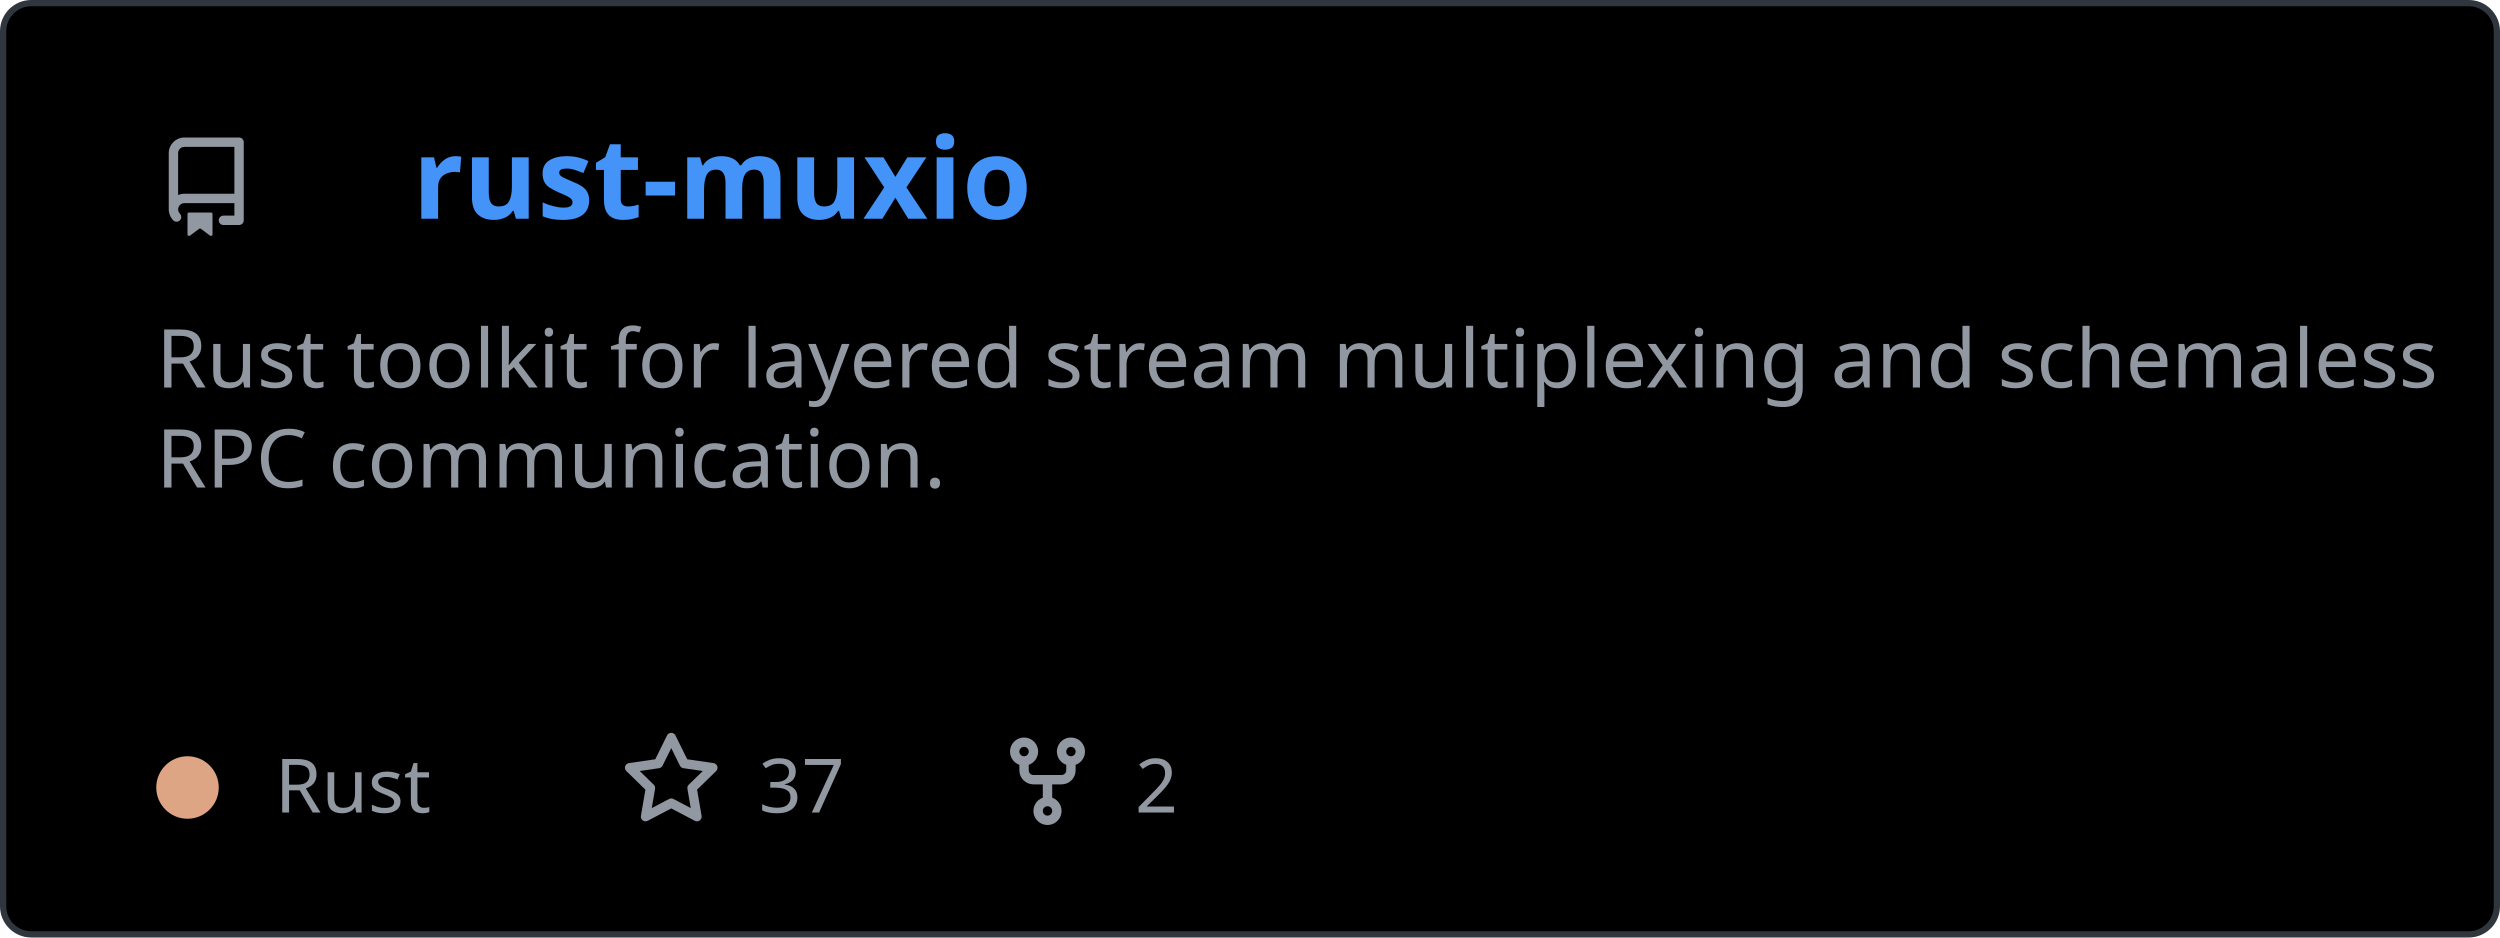
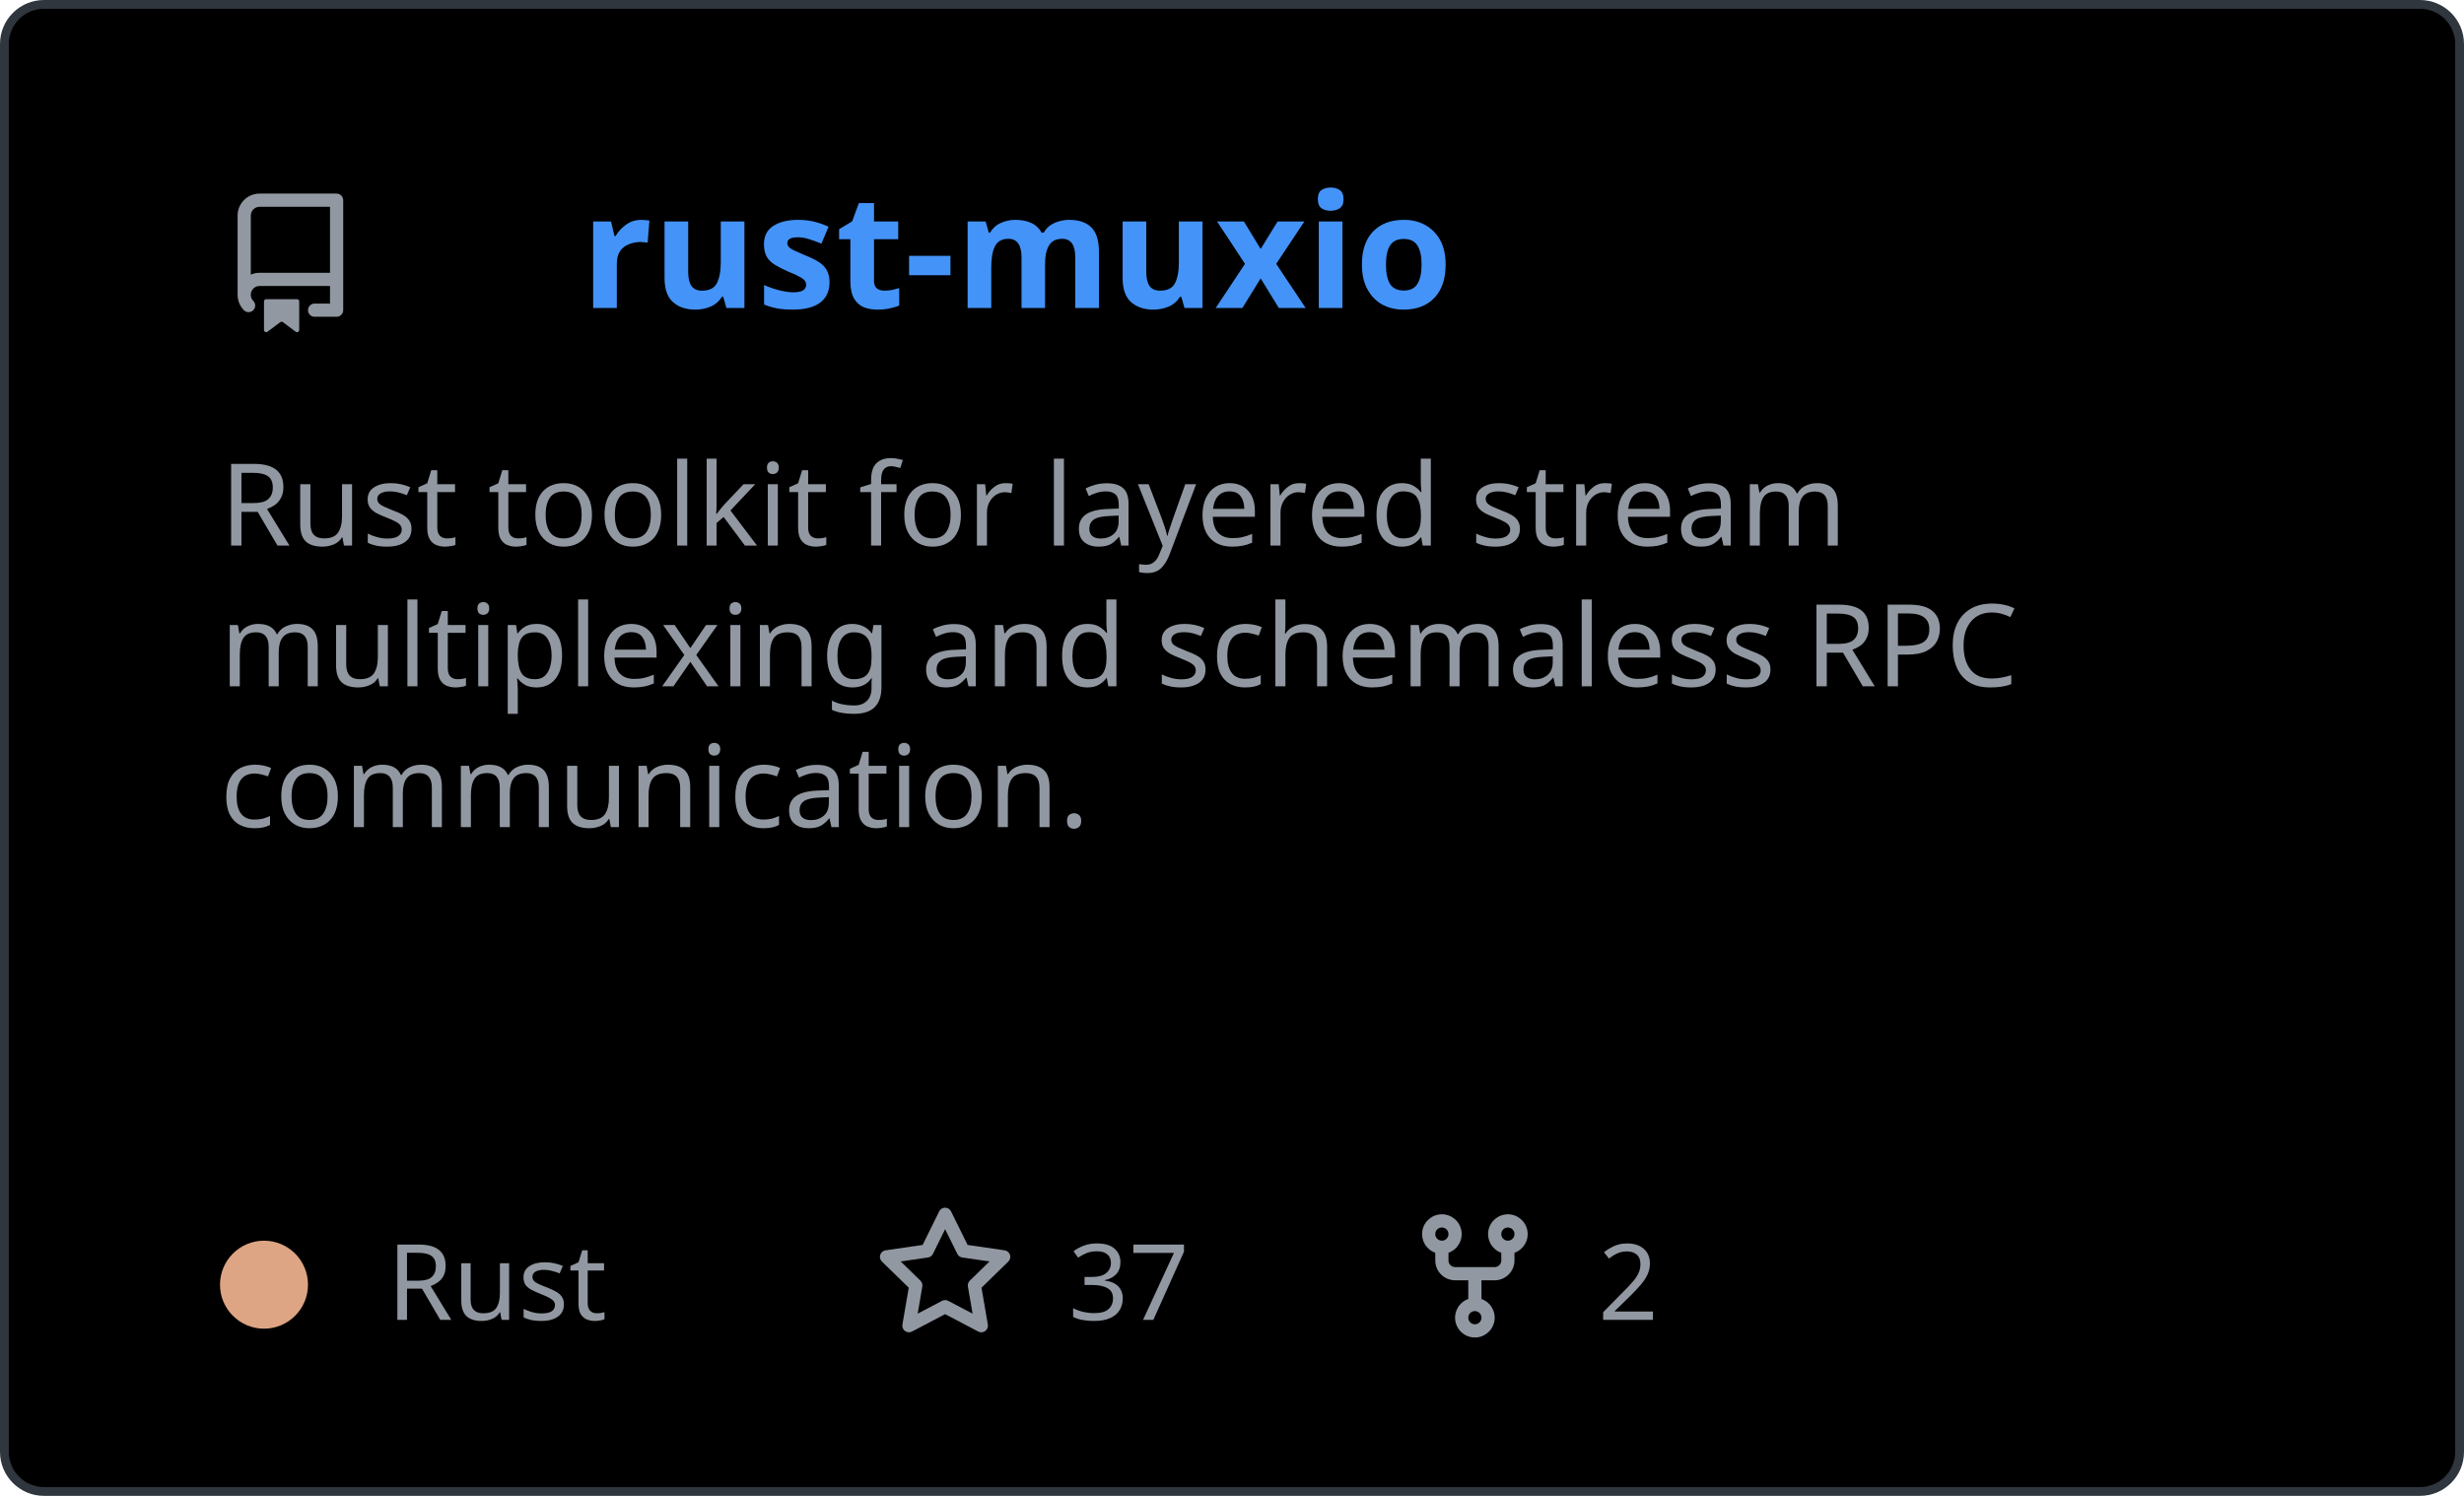
- <svg xmlns="http://www.w3.org/2000/svg" width="400.0" height="150.0" viewBox="0 0 400.0 150.0" role="img" font-family="Helvetica, Arial, sans-serif">
+ <svg xmlns="http://www.w3.org/2000/svg" width="280.0" height="170.0" viewBox="0 0 280.0 170.0" role="img" font-family="Helvetica, Arial, sans-serif">
  <style>.pname { font: 600 18px 'Segoe UI', Ubuntu, Sans-Serif; fill: #4493f8; } .pdesc { font: 400 13px 'Segoe UI', Ubuntu, Sans-Serif; fill: #9198a1; } .pfoot { font: 400 12px 'Segoe UI', Ubuntu, Sans-Serif; fill: #9198a1; }</style>
  <a href="https://github.com/jzombie/rust-muxio">
-     <rect x="0.5" y="0.5" width="399.0" height="149.0" rx="4.5" fill="#000000" stroke="#30363d" />
+     <rect x="0.5" y="0.5" width="279.0" height="169.0" rx="4.5" fill="#000000" stroke="#30363d" />
    <g transform="translate(25,35)">
      <svg x="0" y="-13" width="16" height="16" viewBox="0 0 16 16" version="1.1" fill="#9198a1">
        <path fill-rule="evenodd" d="M2 2.5A2.5 2.5 0 014.5 0h8.75a.75.75 0 01.75.75v12.5a.75.75 0 01-.75.75h-2.5a.75.75 0 110-1.5h1.75v-2h-8a1 1 0 00-.714 1.7.75.75 0 01-1.072 1.05A2.495 2.495 0 012 11.5v-9zm10.5-1V9h-8c-.356 0-.694.074-1 .208V2.5a1 1 0 011-1h8zM5 12.25v3.25a.25.25 0 00.4.2l1.45-1.087a.25.25 0 01.3 0L8.6 15.7a.25.25 0 00.4-.2v-3.25a.25.25 0 00-.25-.25h-3.5a.25.25 0 00-.25.25z" />
      </svg>
      <text x="41" y="0" class="pname">rust-muxio</text>
    </g>
-     <text x="25" y="62" class="pdesc">Rust toolkit for layered stream multiplexing and schemaless</text>
-     <text x="25" y="78" class="pdesc">RPC communication.</text>
-     <g transform="translate(30,130.0)" class="pfoot">
+     <text x="25" y="62" class="pdesc">Rust toolkit for layered stream</text>
+     <text x="25" y="78" class="pdesc">multiplexing and schemaless RPC</text>
+     <text x="25" y="94" class="pdesc">communication.</text>
+     <g transform="translate(30,150.0)" class="pfoot">
      <circle cx="0" cy="-4" r="5" fill="#dea584" />
      <text x="14" y="0">Rust</text>
      <g transform="translate(69.4,0)">
        <svg x="0" y="-13" width="16" height="16" viewBox="0 0 16 16" version="1.1" fill="#9198a1">
          <path fill-rule="evenodd" d="M8 .25a.75.75 0 01.673.418l1.882 3.815 4.21.612a.75.75 0 01.416 1.279l-3.046 2.97.719 4.192a.75.75 0 01-1.088.791L8 12.347l-3.766 1.98a.75.75 0 01-1.088-.79l.72-4.194L.818 6.374a.75.75 0 01.416-1.28l4.21-.611L7.327.668A.75.75 0 018 .25zm0 2.445L6.615 5.5a.75.75 0 01-.564.41l-3.097.45 2.24 2.184a.75.75 0 01.216.664l-.528 3.084 2.769-1.456a.75.75 0 01.698 0l2.77 1.456-.53-3.084a.75.75 0 01.216-.664l2.24-2.183-3.096-.45a.75.75 0 01-.564-.41L8 2.694v.001z" />
        </svg>
        <text x="22" y="0">37</text>
      </g>
      <g transform="translate(129.6,0)">
        <svg x="0" y="-13" width="16" height="16" viewBox="0 0 16 16" version="1.1" fill="#9198a1">
          <path fill-rule="evenodd" d="M5 3.25a.75.75 0 11-1.5 0 .75.75 0 011.5 0zm0 2.122a2.25 2.25 0 10-1.5 0v.878A2.25 2.25 0 005.75 8.5h1.5v2.128a2.251 2.251 0 101.5 0V8.5h1.5a2.25 2.25 0 002.25-2.25v-.878a2.25 2.25 0 10-1.5 0v.878a.75.75 0 01-.75.75h-4.5A.75.75 0 015 6.25v-.878zm3.75 7.378a.75.75 0 11-1.5 0 .75.75 0 011.5 0zm3-8.75a.75.75 0 100-1.5.75.75 0 000 1.5z" />
        </svg>
        <text x="22" y="0">2</text>
      </g>
    </g>
  </a>
</svg>
